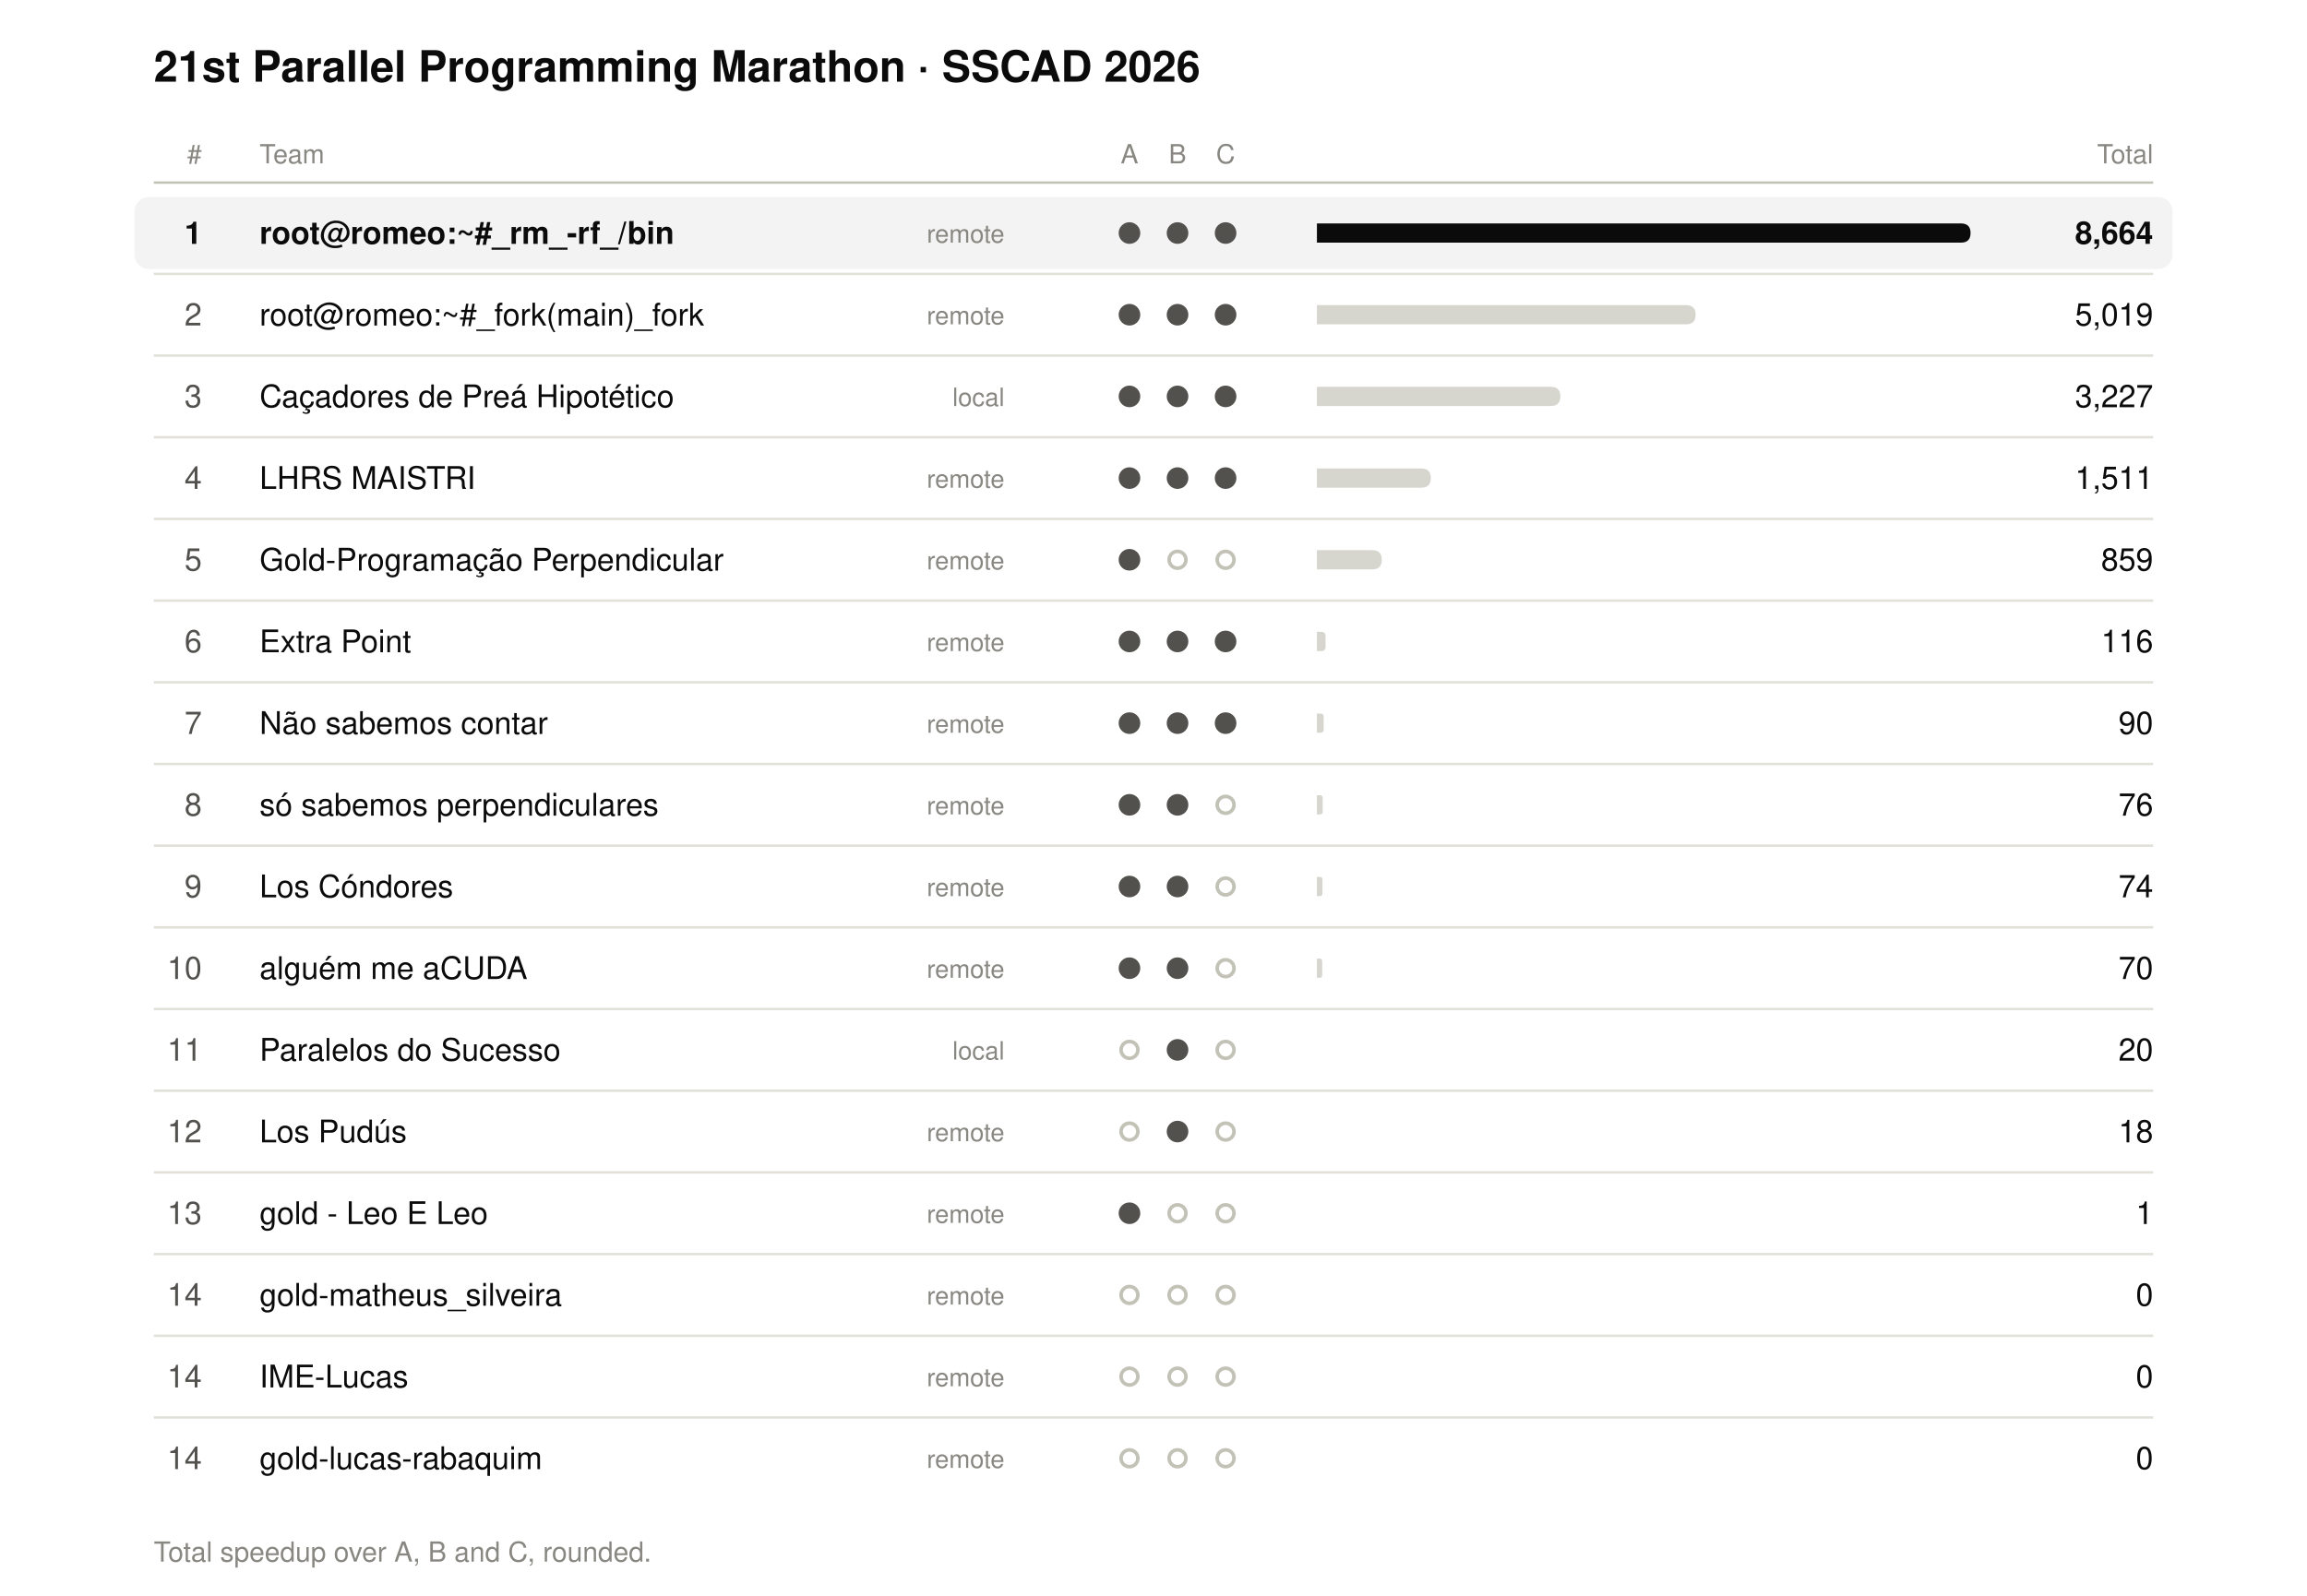
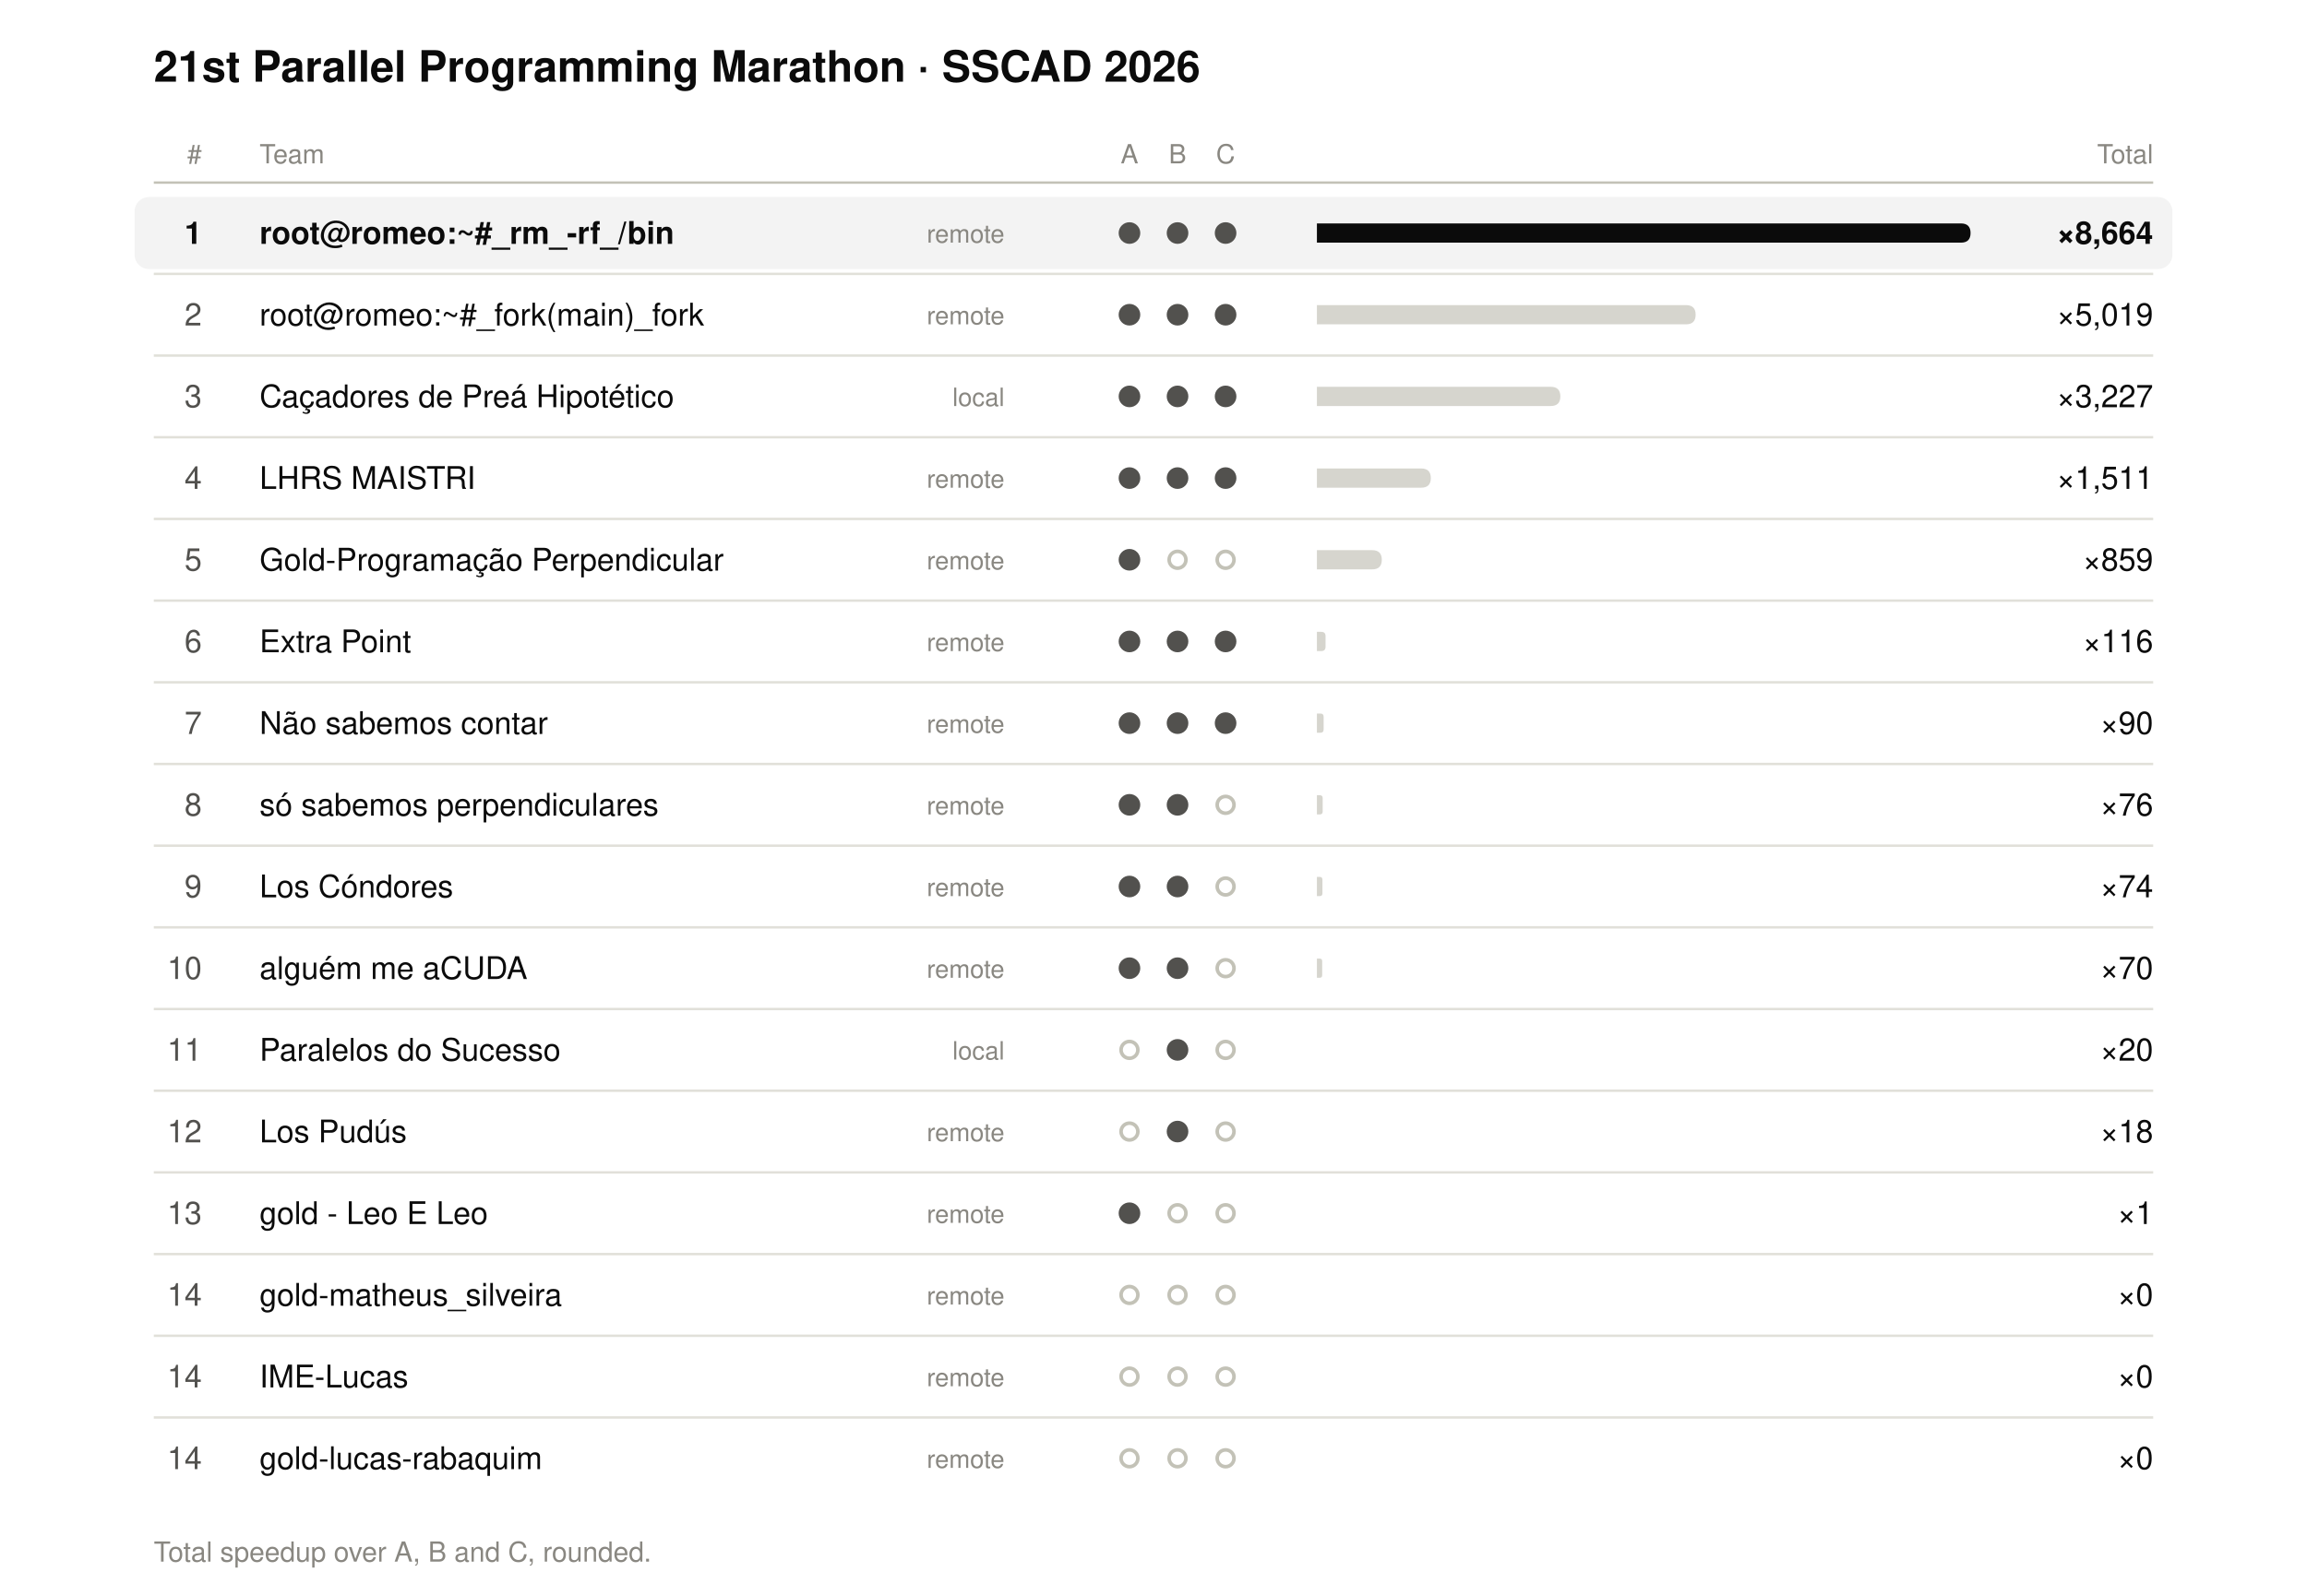
<svg xmlns="http://www.w3.org/2000/svg" width="960" height="664" viewBox="0 0 960 664" font-family="system-ui, -apple-system, &quot;Segoe UI&quot;, Helvetica, Arial, sans-serif" role="img" aria-label="Final BOCA scoreboard">
  <text x="64" y="34" font-size="18" font-weight="600" fill="#0b0b0b">21st Parallel Programming Marathon · SSCAD 2026</text>
  <text x="84" y="68" font-size="11" fill="#898781" text-anchor="end">#</text>
  <text x="108" y="68" font-size="11" fill="#898781">Team</text>
  <text x="470" y="68" font-size="11" fill="#898781" text-anchor="middle">A</text>
  <text x="490" y="68" font-size="11" fill="#898781" text-anchor="middle">B</text>
  <text x="510" y="68" font-size="11" fill="#898781" text-anchor="middle">C</text>
  <text x="896" y="68" font-size="11" fill="#898781" text-anchor="end">Total</text>
  <line x1="64" x2="896" y1="76" y2="76" stroke="#c3c2b7" stroke-width="1" />
  <rect x="56" y="82" width="848" height="30" rx="6" fill="#0b0b0b" fill-opacity="0.05" />
  <text x="84" y="101.5" font-size="13" font-weight="600" fill="#0b0b0b" text-anchor="end" style="font-variant-numeric: tabular-nums">1</text>
  <text x="108" y="101.5" font-size="13" font-weight="600" fill="#0b0b0b">root@romeo:~#_rm_-rf_/bin</text>
  <text x="418" y="101.0" font-size="10.5" fill="#898781" text-anchor="end">remote</text>
  <circle cx="470" cy="97.0" r="4.5" fill="#52514e" />
  <circle cx="490" cy="97.0" r="4.5" fill="#52514e" />
  <circle cx="510" cy="97.0" r="4.5" fill="#52514e" />
  <path d="M548,93.0 H816.0 Q820.0,93.0 820.0,97.0 V97.0 Q820.0,101.0 816.0,101.0 H548 Z" fill="#0b0b0b" />
-   <text x="896" y="101.5" font-size="13" font-weight="600" fill="#0b0b0b" text-anchor="end" style="font-variant-numeric: tabular-nums">8,664</text>
+   <text x="896" y="101.5" font-size="13" font-weight="600" fill="#0b0b0b" text-anchor="end" style="font-variant-numeric: tabular-nums">×8,664</text>
  <line x1="64" x2="896" y1="114" y2="114" stroke="#e1e0d9" stroke-width="1" />
  <text x="84" y="135.5" font-size="13" fill="#52514e" text-anchor="end" style="font-variant-numeric: tabular-nums">2</text>
  <text x="108" y="135.5" font-size="13" fill="#0b0b0b">root@romeo:~#_fork(main)_fork</text>
  <text x="418" y="135.0" font-size="10.5" fill="#898781" text-anchor="end">remote</text>
  <circle cx="470" cy="131.0" r="4.5" fill="#52514e" />
  <circle cx="490" cy="131.0" r="4.5" fill="#52514e" />
  <circle cx="510" cy="131.0" r="4.5" fill="#52514e" />
  <path d="M548,127.0 H701.6 Q705.6,127.0 705.6,131.0 V131.0 Q705.6,135.0 701.6,135.0 H548 Z" fill="#d6d5ce" />
-   <text x="896" y="135.5" font-size="13" fill="#0b0b0b" text-anchor="end" style="font-variant-numeric: tabular-nums">5,019</text>
+   <text x="896" y="135.5" font-size="13" fill="#0b0b0b" text-anchor="end" style="font-variant-numeric: tabular-nums">×5,019</text>
  <line x1="64" x2="896" y1="148" y2="148" stroke="#e1e0d9" stroke-width="1" />
  <text x="84" y="169.5" font-size="13" fill="#52514e" text-anchor="end" style="font-variant-numeric: tabular-nums">3</text>
  <text x="108" y="169.5" font-size="13" fill="#0b0b0b">Caçadores de Preá Hipotético</text>
  <text x="418" y="169.0" font-size="10.5" fill="#898781" text-anchor="end">local</text>
  <circle cx="470" cy="165.0" r="4.5" fill="#52514e" />
  <circle cx="490" cy="165.0" r="4.5" fill="#52514e" />
  <circle cx="510" cy="165.0" r="4.5" fill="#52514e" />
  <path d="M548,161.0 H645.3 Q649.3,161.0 649.3,165.0 V165.0 Q649.3,169.0 645.3,169.0 H548 Z" fill="#d6d5ce" />
-   <text x="896" y="169.5" font-size="13" fill="#0b0b0b" text-anchor="end" style="font-variant-numeric: tabular-nums">3,227</text>
+   <text x="896" y="169.5" font-size="13" fill="#0b0b0b" text-anchor="end" style="font-variant-numeric: tabular-nums">×3,227</text>
  <line x1="64" x2="896" y1="182" y2="182" stroke="#e1e0d9" stroke-width="1" />
  <text x="84" y="203.5" font-size="13" fill="#52514e" text-anchor="end" style="font-variant-numeric: tabular-nums">4</text>
  <text x="108" y="203.5" font-size="13" fill="#0b0b0b">LHRS MAISTRI</text>
  <text x="418" y="203.0" font-size="10.5" fill="#898781" text-anchor="end">remote</text>
  <circle cx="470" cy="199.0" r="4.5" fill="#52514e" />
  <circle cx="490" cy="199.0" r="4.5" fill="#52514e" />
  <circle cx="510" cy="199.0" r="4.5" fill="#52514e" />
  <path d="M548,195.0 H591.4 Q595.4,195.0 595.4,199.0 V199.0 Q595.4,203.0 591.4,203.0 H548 Z" fill="#d6d5ce" />
-   <text x="896" y="203.5" font-size="13" fill="#0b0b0b" text-anchor="end" style="font-variant-numeric: tabular-nums">1,511</text>
+   <text x="896" y="203.5" font-size="13" fill="#0b0b0b" text-anchor="end" style="font-variant-numeric: tabular-nums">×1,511</text>
  <line x1="64" x2="896" y1="216" y2="216" stroke="#e1e0d9" stroke-width="1" />
  <text x="84" y="237.5" font-size="13" fill="#52514e" text-anchor="end" style="font-variant-numeric: tabular-nums">5</text>
  <text x="108" y="237.5" font-size="13" fill="#0b0b0b">Gold-Programação Perpendicular</text>
  <text x="418" y="237.0" font-size="10.5" fill="#898781" text-anchor="end">remote</text>
  <circle cx="470" cy="233.0" r="4.5" fill="#52514e" />
  <circle cx="490" cy="233.0" r="3.5" fill="none" stroke="#c3c2b7" stroke-width="1.5" />
  <circle cx="510" cy="233.0" r="3.5" fill="none" stroke="#c3c2b7" stroke-width="1.5" />
  <path d="M548,229.0 H571.0 Q575.0,229.0 575.0,233.0 V233.0 Q575.0,237.0 571.0,237.0 H548 Z" fill="#d6d5ce" />
-   <text x="896" y="237.5" font-size="13" fill="#0b0b0b" text-anchor="end" style="font-variant-numeric: tabular-nums">859</text>
+   <text x="896" y="237.5" font-size="13" fill="#0b0b0b" text-anchor="end" style="font-variant-numeric: tabular-nums">×859</text>
  <line x1="64" x2="896" y1="250" y2="250" stroke="#e1e0d9" stroke-width="1" />
  <text x="84" y="271.5" font-size="13" fill="#52514e" text-anchor="end" style="font-variant-numeric: tabular-nums">6</text>
  <text x="108" y="271.5" font-size="13" fill="#0b0b0b">Extra Point</text>
  <text x="418" y="271.0" font-size="10.5" fill="#898781" text-anchor="end">remote</text>
  <circle cx="470" cy="267.0" r="4.5" fill="#52514e" />
  <circle cx="490" cy="267.0" r="4.5" fill="#52514e" />
  <circle cx="510" cy="267.0" r="4.5" fill="#52514e" />
  <path d="M548,263.0 H549.8 Q551.6,263.0 551.6,264.8 V269.2 Q551.6,271.0 549.8,271.0 H548 Z" fill="#d6d5ce" />
-   <text x="896" y="271.5" font-size="13" fill="#0b0b0b" text-anchor="end" style="font-variant-numeric: tabular-nums">116</text>
+   <text x="896" y="271.5" font-size="13" fill="#0b0b0b" text-anchor="end" style="font-variant-numeric: tabular-nums">×116</text>
  <line x1="64" x2="896" y1="284" y2="284" stroke="#e1e0d9" stroke-width="1" />
  <text x="84" y="305.5" font-size="13" fill="#52514e" text-anchor="end" style="font-variant-numeric: tabular-nums">7</text>
  <text x="108" y="305.5" font-size="13" fill="#0b0b0b">Não sabemos contar</text>
  <text x="418" y="305.0" font-size="10.5" fill="#898781" text-anchor="end">remote</text>
  <circle cx="470" cy="301.0" r="4.5" fill="#52514e" />
  <circle cx="490" cy="301.0" r="4.5" fill="#52514e" />
  <circle cx="510" cy="301.0" r="4.5" fill="#52514e" />
  <path d="M548,297.0 H549.4 Q550.8,297.0 550.8,298.4 V303.6 Q550.8,305.0 549.4,305.0 H548 Z" fill="#d6d5ce" />
-   <text x="896" y="305.5" font-size="13" fill="#0b0b0b" text-anchor="end" style="font-variant-numeric: tabular-nums">90</text>
+   <text x="896" y="305.5" font-size="13" fill="#0b0b0b" text-anchor="end" style="font-variant-numeric: tabular-nums">×90</text>
  <line x1="64" x2="896" y1="318" y2="318" stroke="#e1e0d9" stroke-width="1" />
  <text x="84" y="339.5" font-size="13" fill="#52514e" text-anchor="end" style="font-variant-numeric: tabular-nums">8</text>
  <text x="108" y="339.5" font-size="13" fill="#0b0b0b">só sabemos perpendiculares</text>
  <text x="418" y="339.0" font-size="10.5" fill="#898781" text-anchor="end">remote</text>
  <circle cx="470" cy="335.0" r="4.5" fill="#52514e" />
  <circle cx="490" cy="335.0" r="4.5" fill="#52514e" />
  <circle cx="510" cy="335.0" r="3.5" fill="none" stroke="#c3c2b7" stroke-width="1.5" />
  <path d="M548,331.0 H549.2 Q550.4,331.0 550.4,332.2 V337.8 Q550.4,339.0 549.2,339.0 H548 Z" fill="#d6d5ce" />
-   <text x="896" y="339.5" font-size="13" fill="#0b0b0b" text-anchor="end" style="font-variant-numeric: tabular-nums">76</text>
+   <text x="896" y="339.5" font-size="13" fill="#0b0b0b" text-anchor="end" style="font-variant-numeric: tabular-nums">×76</text>
  <line x1="64" x2="896" y1="352" y2="352" stroke="#e1e0d9" stroke-width="1" />
  <text x="84" y="373.5" font-size="13" fill="#52514e" text-anchor="end" style="font-variant-numeric: tabular-nums">9</text>
  <text x="108" y="373.5" font-size="13" fill="#0b0b0b">Los Cóndores</text>
  <text x="418" y="373.0" font-size="10.5" fill="#898781" text-anchor="end">remote</text>
  <circle cx="470" cy="369.0" r="4.5" fill="#52514e" />
  <circle cx="490" cy="369.0" r="4.5" fill="#52514e" />
  <circle cx="510" cy="369.0" r="3.5" fill="none" stroke="#c3c2b7" stroke-width="1.5" />
  <path d="M548,365.0 H549.2 Q550.3,365.0 550.3,366.2 V371.8 Q550.3,373.0 549.2,373.0 H548 Z" fill="#d6d5ce" />
-   <text x="896" y="373.5" font-size="13" fill="#0b0b0b" text-anchor="end" style="font-variant-numeric: tabular-nums">74</text>
+   <text x="896" y="373.5" font-size="13" fill="#0b0b0b" text-anchor="end" style="font-variant-numeric: tabular-nums">×74</text>
  <line x1="64" x2="896" y1="386" y2="386" stroke="#e1e0d9" stroke-width="1" />
  <text x="84" y="407.5" font-size="13" fill="#52514e" text-anchor="end" style="font-variant-numeric: tabular-nums">10</text>
  <text x="108" y="407.5" font-size="13" fill="#0b0b0b">alguém me aCUDA</text>
  <text x="418" y="407.0" font-size="10.5" fill="#898781" text-anchor="end">remote</text>
  <circle cx="470" cy="403.0" r="4.5" fill="#52514e" />
  <circle cx="490" cy="403.0" r="4.5" fill="#52514e" />
  <circle cx="510" cy="403.0" r="3.5" fill="none" stroke="#c3c2b7" stroke-width="1.5" />
  <path d="M548,399.0 H549.1 Q550.2,399.0 550.2,400.1 V405.9 Q550.2,407.0 549.1,407.0 H548 Z" fill="#d6d5ce" />
-   <text x="896" y="407.5" font-size="13" fill="#0b0b0b" text-anchor="end" style="font-variant-numeric: tabular-nums">70</text>
+   <text x="896" y="407.5" font-size="13" fill="#0b0b0b" text-anchor="end" style="font-variant-numeric: tabular-nums">×70</text>
  <line x1="64" x2="896" y1="420" y2="420" stroke="#e1e0d9" stroke-width="1" />
  <text x="84" y="441.5" font-size="13" fill="#52514e" text-anchor="end" style="font-variant-numeric: tabular-nums">11</text>
  <text x="108" y="441.5" font-size="13" fill="#0b0b0b">Paralelos do Sucesso</text>
  <text x="418" y="441.0" font-size="10.5" fill="#898781" text-anchor="end">local</text>
  <circle cx="470" cy="437.0" r="3.5" fill="none" stroke="#c3c2b7" stroke-width="1.5" />
  <circle cx="490" cy="437.0" r="4.5" fill="#52514e" />
  <circle cx="510" cy="437.0" r="3.5" fill="none" stroke="#c3c2b7" stroke-width="1.5" />
-   <text x="896" y="441.5" font-size="13" fill="#0b0b0b" text-anchor="end" style="font-variant-numeric: tabular-nums">20</text>
+   <text x="896" y="441.5" font-size="13" fill="#0b0b0b" text-anchor="end" style="font-variant-numeric: tabular-nums">×20</text>
  <line x1="64" x2="896" y1="454" y2="454" stroke="#e1e0d9" stroke-width="1" />
  <text x="84" y="475.5" font-size="13" fill="#52514e" text-anchor="end" style="font-variant-numeric: tabular-nums">12</text>
  <text x="108" y="475.5" font-size="13" fill="#0b0b0b">Los Pudús</text>
  <text x="418" y="475.0" font-size="10.5" fill="#898781" text-anchor="end">remote</text>
  <circle cx="470" cy="471.0" r="3.5" fill="none" stroke="#c3c2b7" stroke-width="1.5" />
  <circle cx="490" cy="471.0" r="4.5" fill="#52514e" />
  <circle cx="510" cy="471.0" r="3.5" fill="none" stroke="#c3c2b7" stroke-width="1.5" />
-   <text x="896" y="475.5" font-size="13" fill="#0b0b0b" text-anchor="end" style="font-variant-numeric: tabular-nums">18</text>
+   <text x="896" y="475.5" font-size="13" fill="#0b0b0b" text-anchor="end" style="font-variant-numeric: tabular-nums">×18</text>
  <line x1="64" x2="896" y1="488" y2="488" stroke="#e1e0d9" stroke-width="1" />
  <text x="84" y="509.5" font-size="13" fill="#52514e" text-anchor="end" style="font-variant-numeric: tabular-nums">13</text>
  <text x="108" y="509.5" font-size="13" fill="#0b0b0b">gold - Leo E Leo</text>
  <text x="418" y="509.0" font-size="10.5" fill="#898781" text-anchor="end">remote</text>
  <circle cx="470" cy="505.0" r="4.5" fill="#52514e" />
  <circle cx="490" cy="505.0" r="3.5" fill="none" stroke="#c3c2b7" stroke-width="1.5" />
  <circle cx="510" cy="505.0" r="3.5" fill="none" stroke="#c3c2b7" stroke-width="1.5" />
-   <text x="896" y="509.5" font-size="13" fill="#0b0b0b" text-anchor="end" style="font-variant-numeric: tabular-nums">1</text>
+   <text x="896" y="509.5" font-size="13" fill="#0b0b0b" text-anchor="end" style="font-variant-numeric: tabular-nums">×1</text>
  <line x1="64" x2="896" y1="522" y2="522" stroke="#e1e0d9" stroke-width="1" />
  <text x="84" y="543.5" font-size="13" fill="#52514e" text-anchor="end" style="font-variant-numeric: tabular-nums">14</text>
  <text x="108" y="543.5" font-size="13" fill="#0b0b0b">gold-matheus_silveira</text>
  <text x="418" y="543.0" font-size="10.5" fill="#898781" text-anchor="end">remote</text>
  <circle cx="470" cy="539.0" r="3.5" fill="none" stroke="#c3c2b7" stroke-width="1.5" />
  <circle cx="490" cy="539.0" r="3.5" fill="none" stroke="#c3c2b7" stroke-width="1.5" />
  <circle cx="510" cy="539.0" r="3.5" fill="none" stroke="#c3c2b7" stroke-width="1.5" />
-   <text x="896" y="543.5" font-size="13" fill="#0b0b0b" text-anchor="end" style="font-variant-numeric: tabular-nums">0</text>
+   <text x="896" y="543.5" font-size="13" fill="#0b0b0b" text-anchor="end" style="font-variant-numeric: tabular-nums">×0</text>
  <line x1="64" x2="896" y1="556" y2="556" stroke="#e1e0d9" stroke-width="1" />
  <text x="84" y="577.5" font-size="13" fill="#52514e" text-anchor="end" style="font-variant-numeric: tabular-nums">14</text>
  <text x="108" y="577.5" font-size="13" fill="#0b0b0b">IME-Lucas</text>
  <text x="418" y="577.0" font-size="10.5" fill="#898781" text-anchor="end">remote</text>
  <circle cx="470" cy="573.0" r="3.5" fill="none" stroke="#c3c2b7" stroke-width="1.5" />
  <circle cx="490" cy="573.0" r="3.5" fill="none" stroke="#c3c2b7" stroke-width="1.5" />
  <circle cx="510" cy="573.0" r="3.5" fill="none" stroke="#c3c2b7" stroke-width="1.5" />
-   <text x="896" y="577.5" font-size="13" fill="#0b0b0b" text-anchor="end" style="font-variant-numeric: tabular-nums">0</text>
+   <text x="896" y="577.5" font-size="13" fill="#0b0b0b" text-anchor="end" style="font-variant-numeric: tabular-nums">×0</text>
  <line x1="64" x2="896" y1="590" y2="590" stroke="#e1e0d9" stroke-width="1" />
  <text x="84" y="611.5" font-size="13" fill="#52514e" text-anchor="end" style="font-variant-numeric: tabular-nums">14</text>
  <text x="108" y="611.5" font-size="13" fill="#0b0b0b">gold-lucas-rabaquim</text>
  <text x="418" y="611.0" font-size="10.5" fill="#898781" text-anchor="end">remote</text>
  <circle cx="470" cy="607.0" r="3.5" fill="none" stroke="#c3c2b7" stroke-width="1.5" />
  <circle cx="490" cy="607.0" r="3.5" fill="none" stroke="#c3c2b7" stroke-width="1.5" />
  <circle cx="510" cy="607.0" r="3.5" fill="none" stroke="#c3c2b7" stroke-width="1.5" />
-   <text x="896" y="611.5" font-size="13" fill="#0b0b0b" text-anchor="end" style="font-variant-numeric: tabular-nums">0</text>
+   <text x="896" y="611.5" font-size="13" fill="#0b0b0b" text-anchor="end" style="font-variant-numeric: tabular-nums">×0</text>
  <text x="64" y="650" font-size="11.5" fill="#898781">Total speedup over A, B and C, rounded.</text>
</svg>
